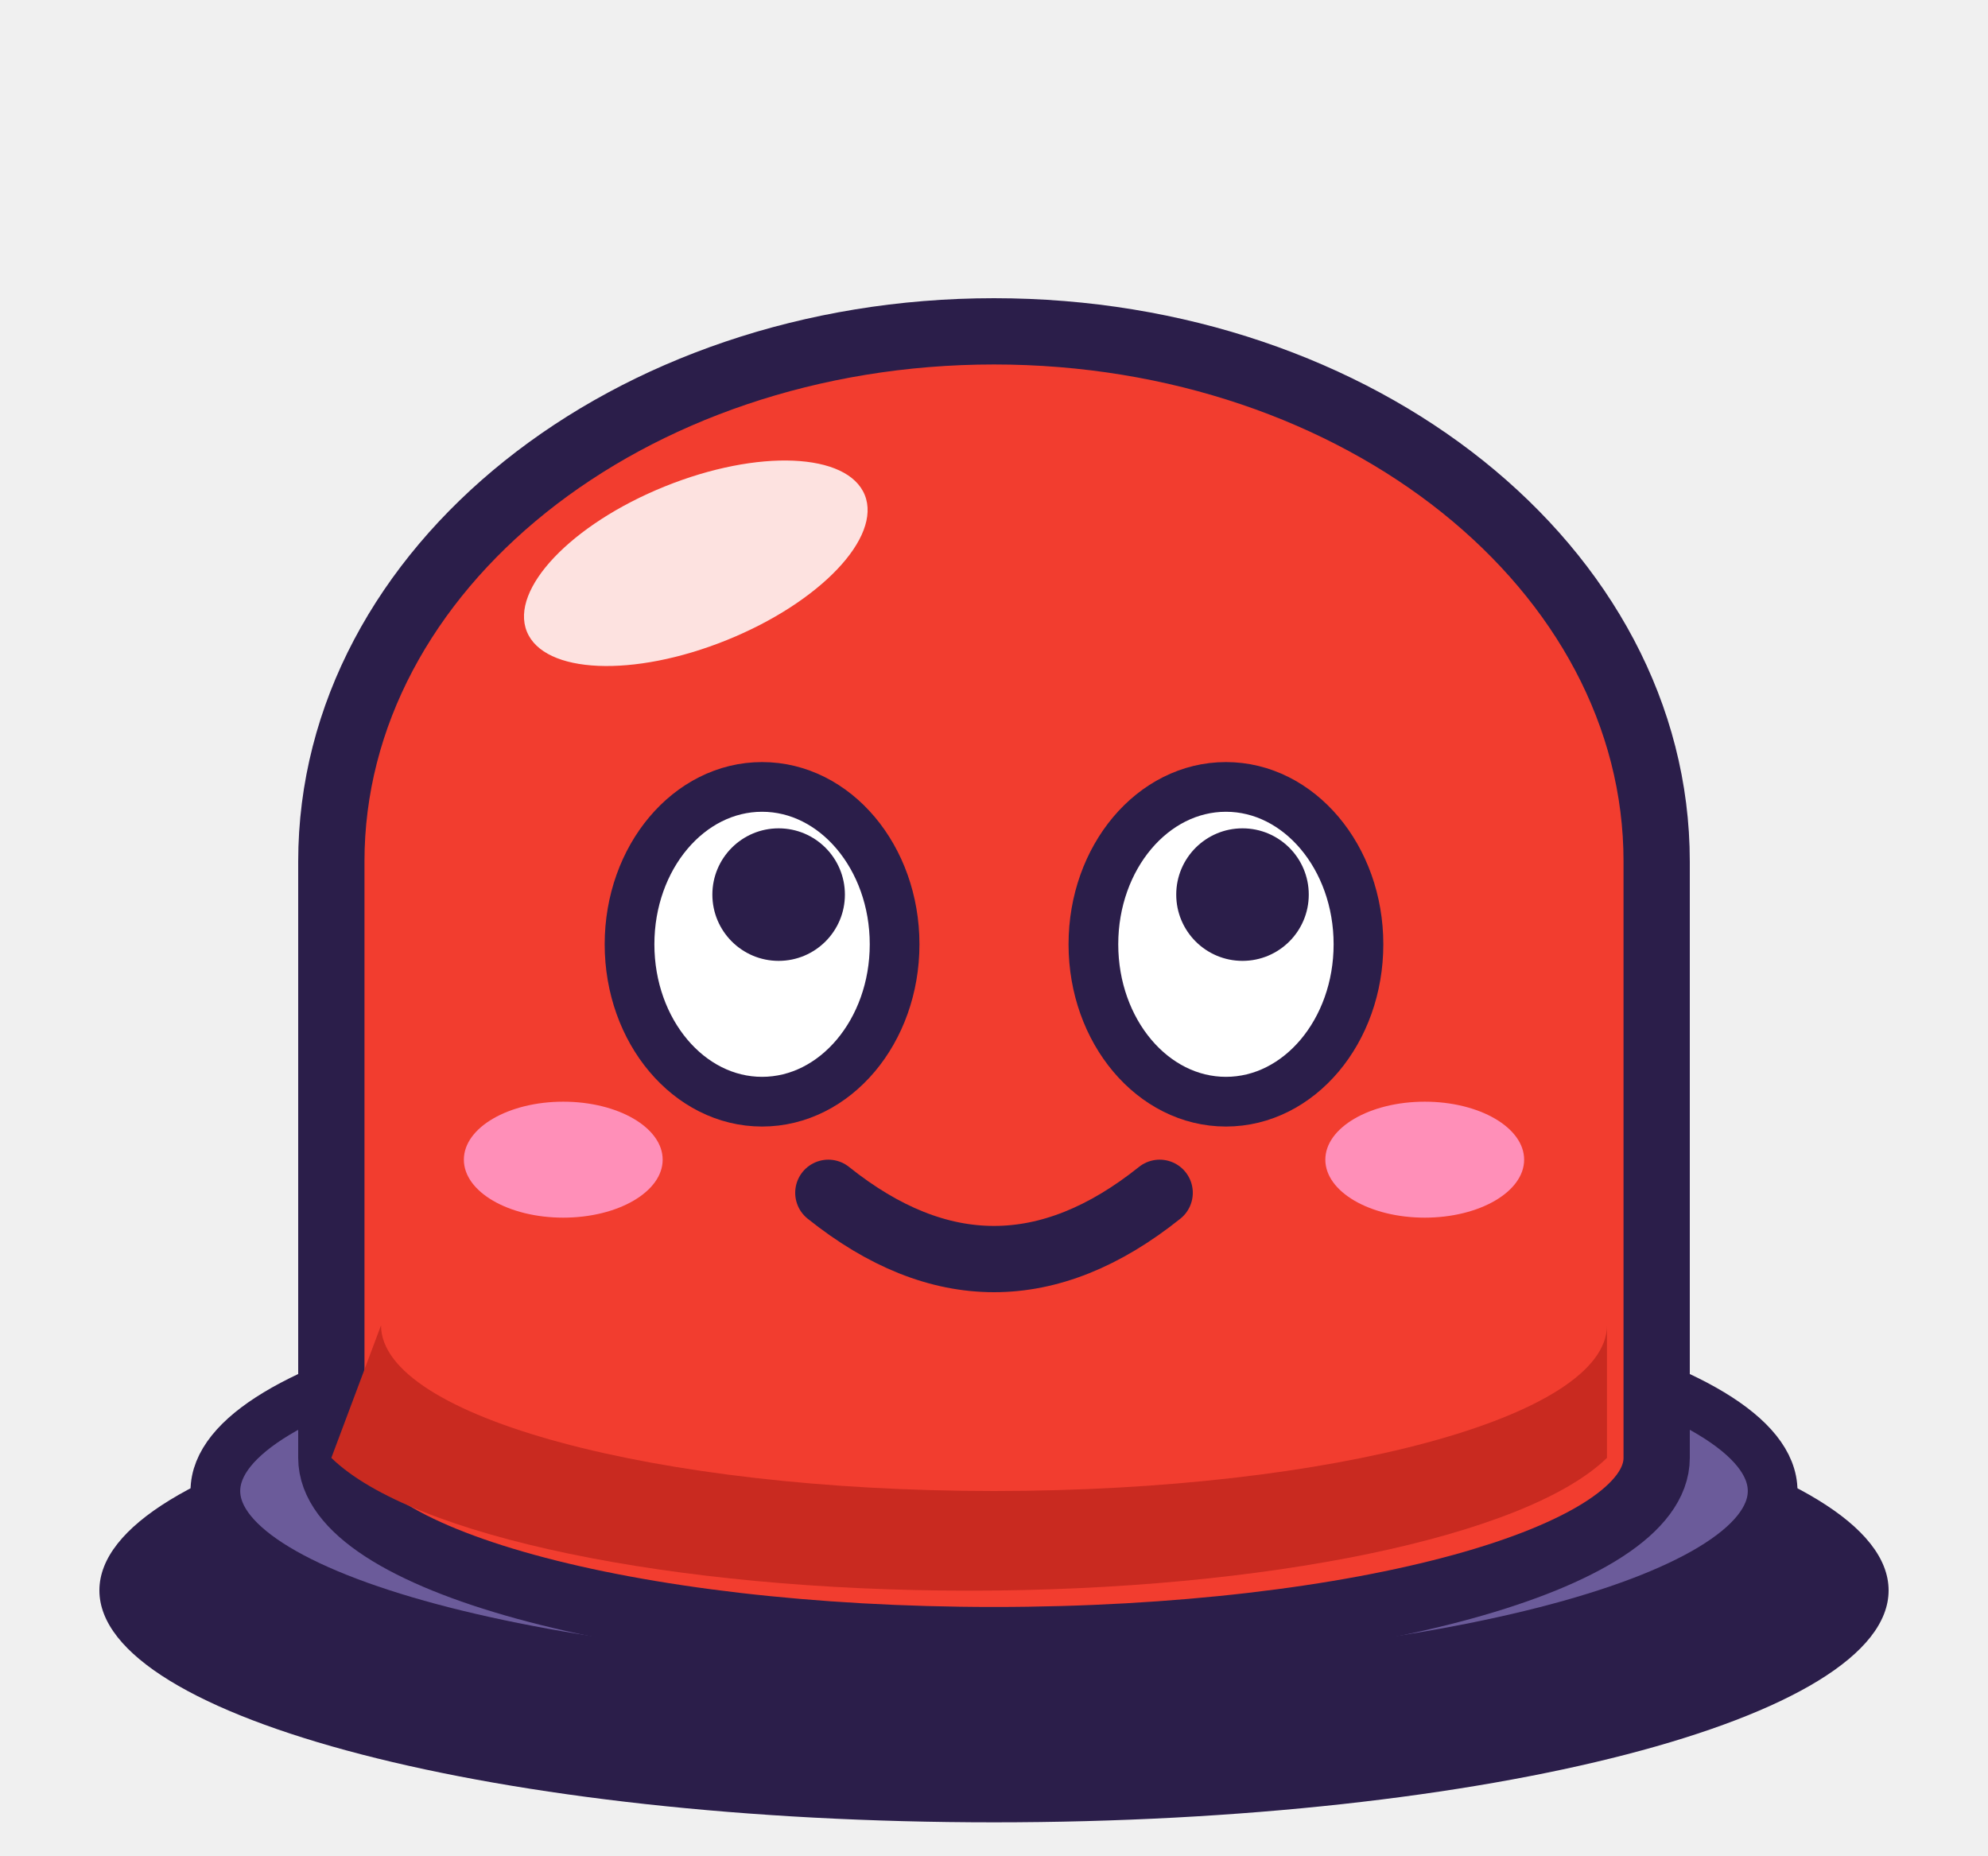
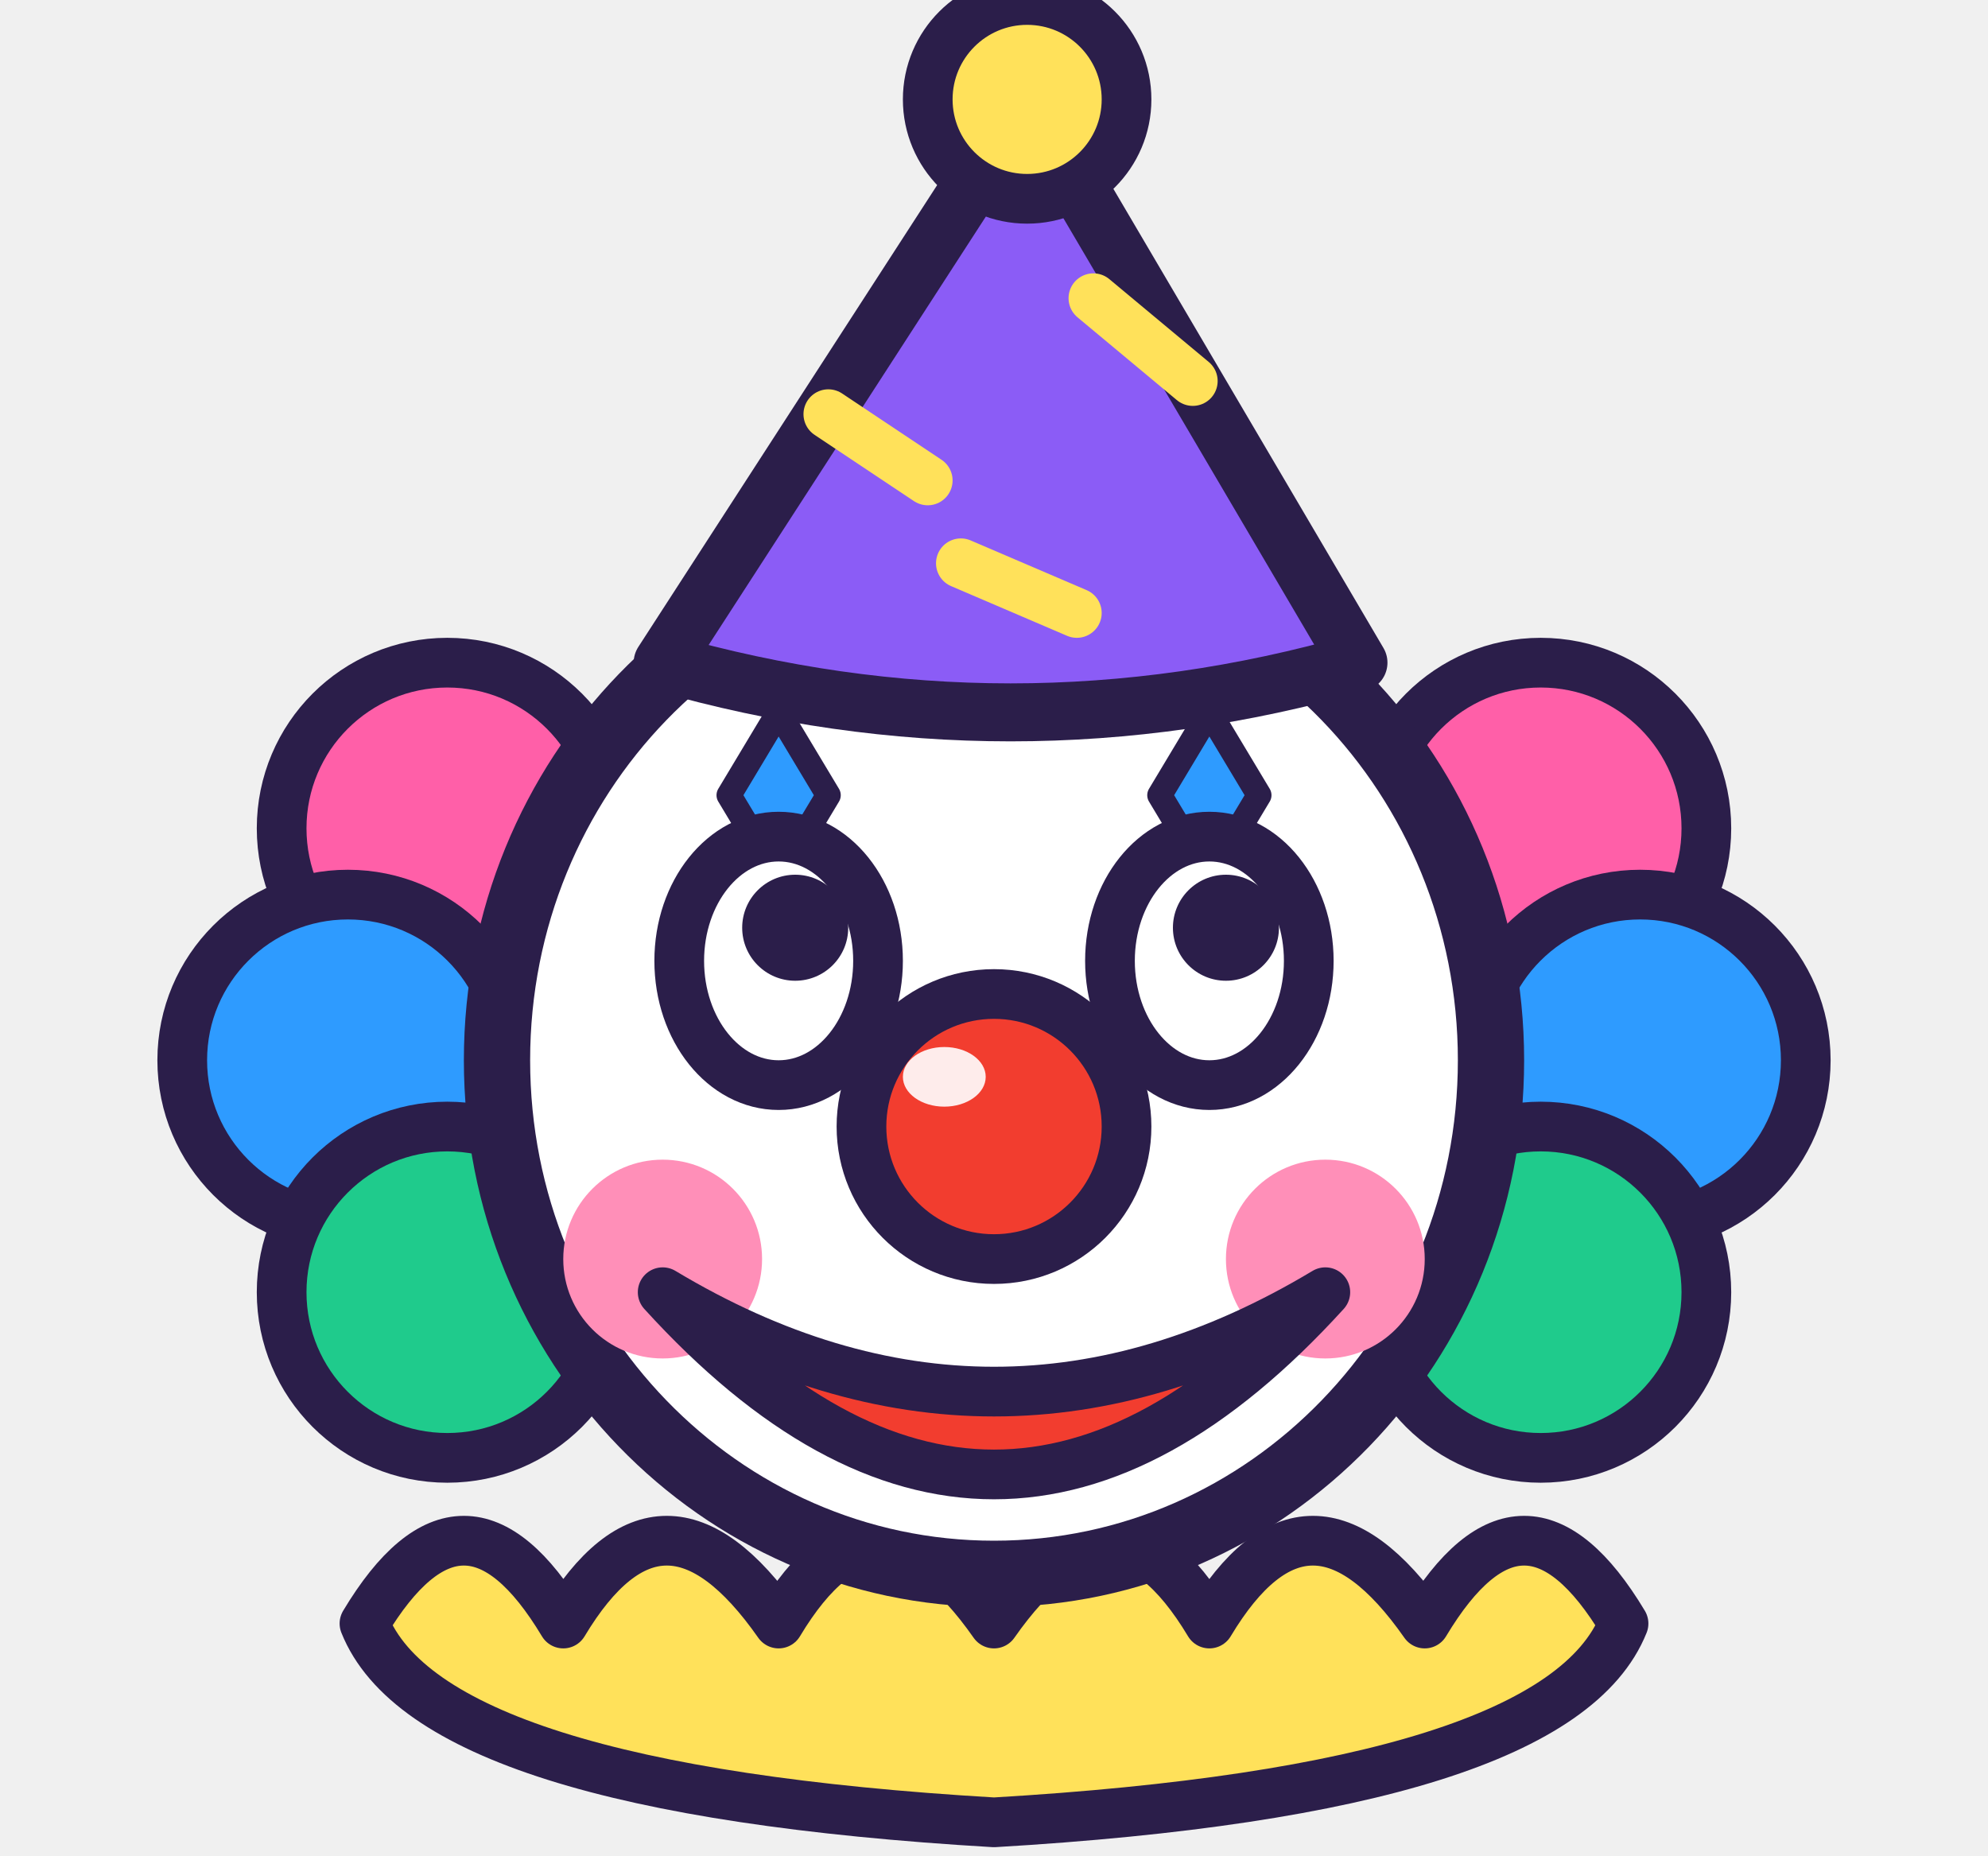
<svg xmlns="http://www.w3.org/2000/svg" viewBox="0 0 120 112" width="120" height="112">
-   <ellipse cx="60" cy="96" rx="54" ry="14" fill="#2B1E4A" />
-   <ellipse cx="60" cy="90" rx="47" ry="12" fill="#6B5B9A" stroke="#2B1E4A" stroke-width="3" />
-   <path d="M20 88V52a40 32 0 0 1 80 0v36a40 11 0 0 1-80 0z" fill="#F23D2F" stroke="#2B1E4A" stroke-width="4" stroke-linejoin="round" />
-   <path d="M23 80a37 10 0 0 0 74 0v8a40 11 0 0 1-77 0z" fill="#C92A20" />
-   <ellipse cx="42" cy="34" rx="11" ry="5" transform="rotate(-22 42 34)" fill="#FFFFFF" opacity=".85" />
-   <ellipse cx="34" cy="70" rx="6" ry="3.5" fill="#FF8FB8" />
-   <ellipse cx="86" cy="70" rx="6" ry="3.5" fill="#FF8FB8" />
-   <ellipse cx="46" cy="57" rx="8" ry="9.5" fill="#FFFFFF" stroke="#2B1E4A" stroke-width="3" />
-   <ellipse cx="74" cy="57" rx="8" ry="9.5" fill="#FFFFFF" stroke="#2B1E4A" stroke-width="3" />
-   <circle cx="47" cy="54" r="4" fill="#2B1E4A" />
-   <circle cx="75" cy="54" r="4" fill="#2B1E4A" />
-   <path d="M50 72q10 8 20 0" fill="none" stroke="#2B1E4A" stroke-width="4" stroke-linecap="round" />
+   <path d="M22 98q6-10 12 0q6-10 13 0q6-10 13 0q7-10 13 0q6-10 13 0q6-10 12 0q-4 10-38 12q-34-2-38-12z" fill="#FFE15A" stroke="#2B1E4A" stroke-width="3" stroke-linejoin="round" />
+   <g stroke="#2B1E4A" stroke-width="3">
+     <circle cx="27" cy="50" r="10" fill="#FF5FA8" />
+     <circle cx="21" cy="64" r="10" fill="#2E9BFF" />
+     <circle cx="27" cy="78" r="10" fill="#1FCB8C" />
+     <circle cx="93" cy="50" r="10" fill="#FF5FA8" />
+     <circle cx="99" cy="64" r="10" fill="#2E9BFF" />
+     <circle cx="93" cy="78" r="10" fill="#1FCB8C" />
+   </g>
+   <ellipse cx="60" cy="64" rx="30" ry="31" fill="#FFFFFF" stroke="#2B1E4A" stroke-width="4" />
+   <path d="M40 40L62 6L82 40q-21 6-42 0z" fill="#8B5CF6" stroke="#2B1E4A" stroke-width="3.5" stroke-linejoin="round" />
+   <path d="M50 25l6 4M66 18l6 5M58 34l7 3" stroke="#FFE15A" stroke-width="3" stroke-linecap="round" />
+   <circle cx="62" cy="6" r="6" fill="#FFE15A" stroke="#2B1E4A" stroke-width="3" />
+   <circle cx="40" cy="76" r="6" fill="#FF8FB8" />
+   <circle cx="80" cy="76" r="6" fill="#FF8FB8" />
+   <path d="M47 43l3 5-3 5-3-5z M73 43l3 5-3 5-3-5z" fill="#2E9BFF" stroke="#2B1E4A" stroke-width="1.5" stroke-linejoin="round" />
+   <ellipse cx="47" cy="58" rx="6" ry="7.5" fill="#FFFFFF" stroke="#2B1E4A" stroke-width="3" />
+   <ellipse cx="73" cy="58" rx="6" ry="7.5" fill="#FFFFFF" stroke="#2B1E4A" stroke-width="3" />
+   <circle cx="48" cy="56" r="3.2" fill="#2B1E4A" />
+   <circle cx="74" cy="56" r="3.2" fill="#2B1E4A" />
+   <path d="M40 78q20 22 40 0q-20 12-40 0z" fill="#F23D2F" stroke="#2B1E4A" stroke-width="3" stroke-linejoin="round" />
+   <circle cx="60" cy="68" r="8" fill="#F23D2F" stroke="#2B1E4A" stroke-width="3" />
+   <ellipse cx="57" cy="65" rx="2.5" ry="1.8" fill="#FFFFFF" opacity=".9" />
</svg>
